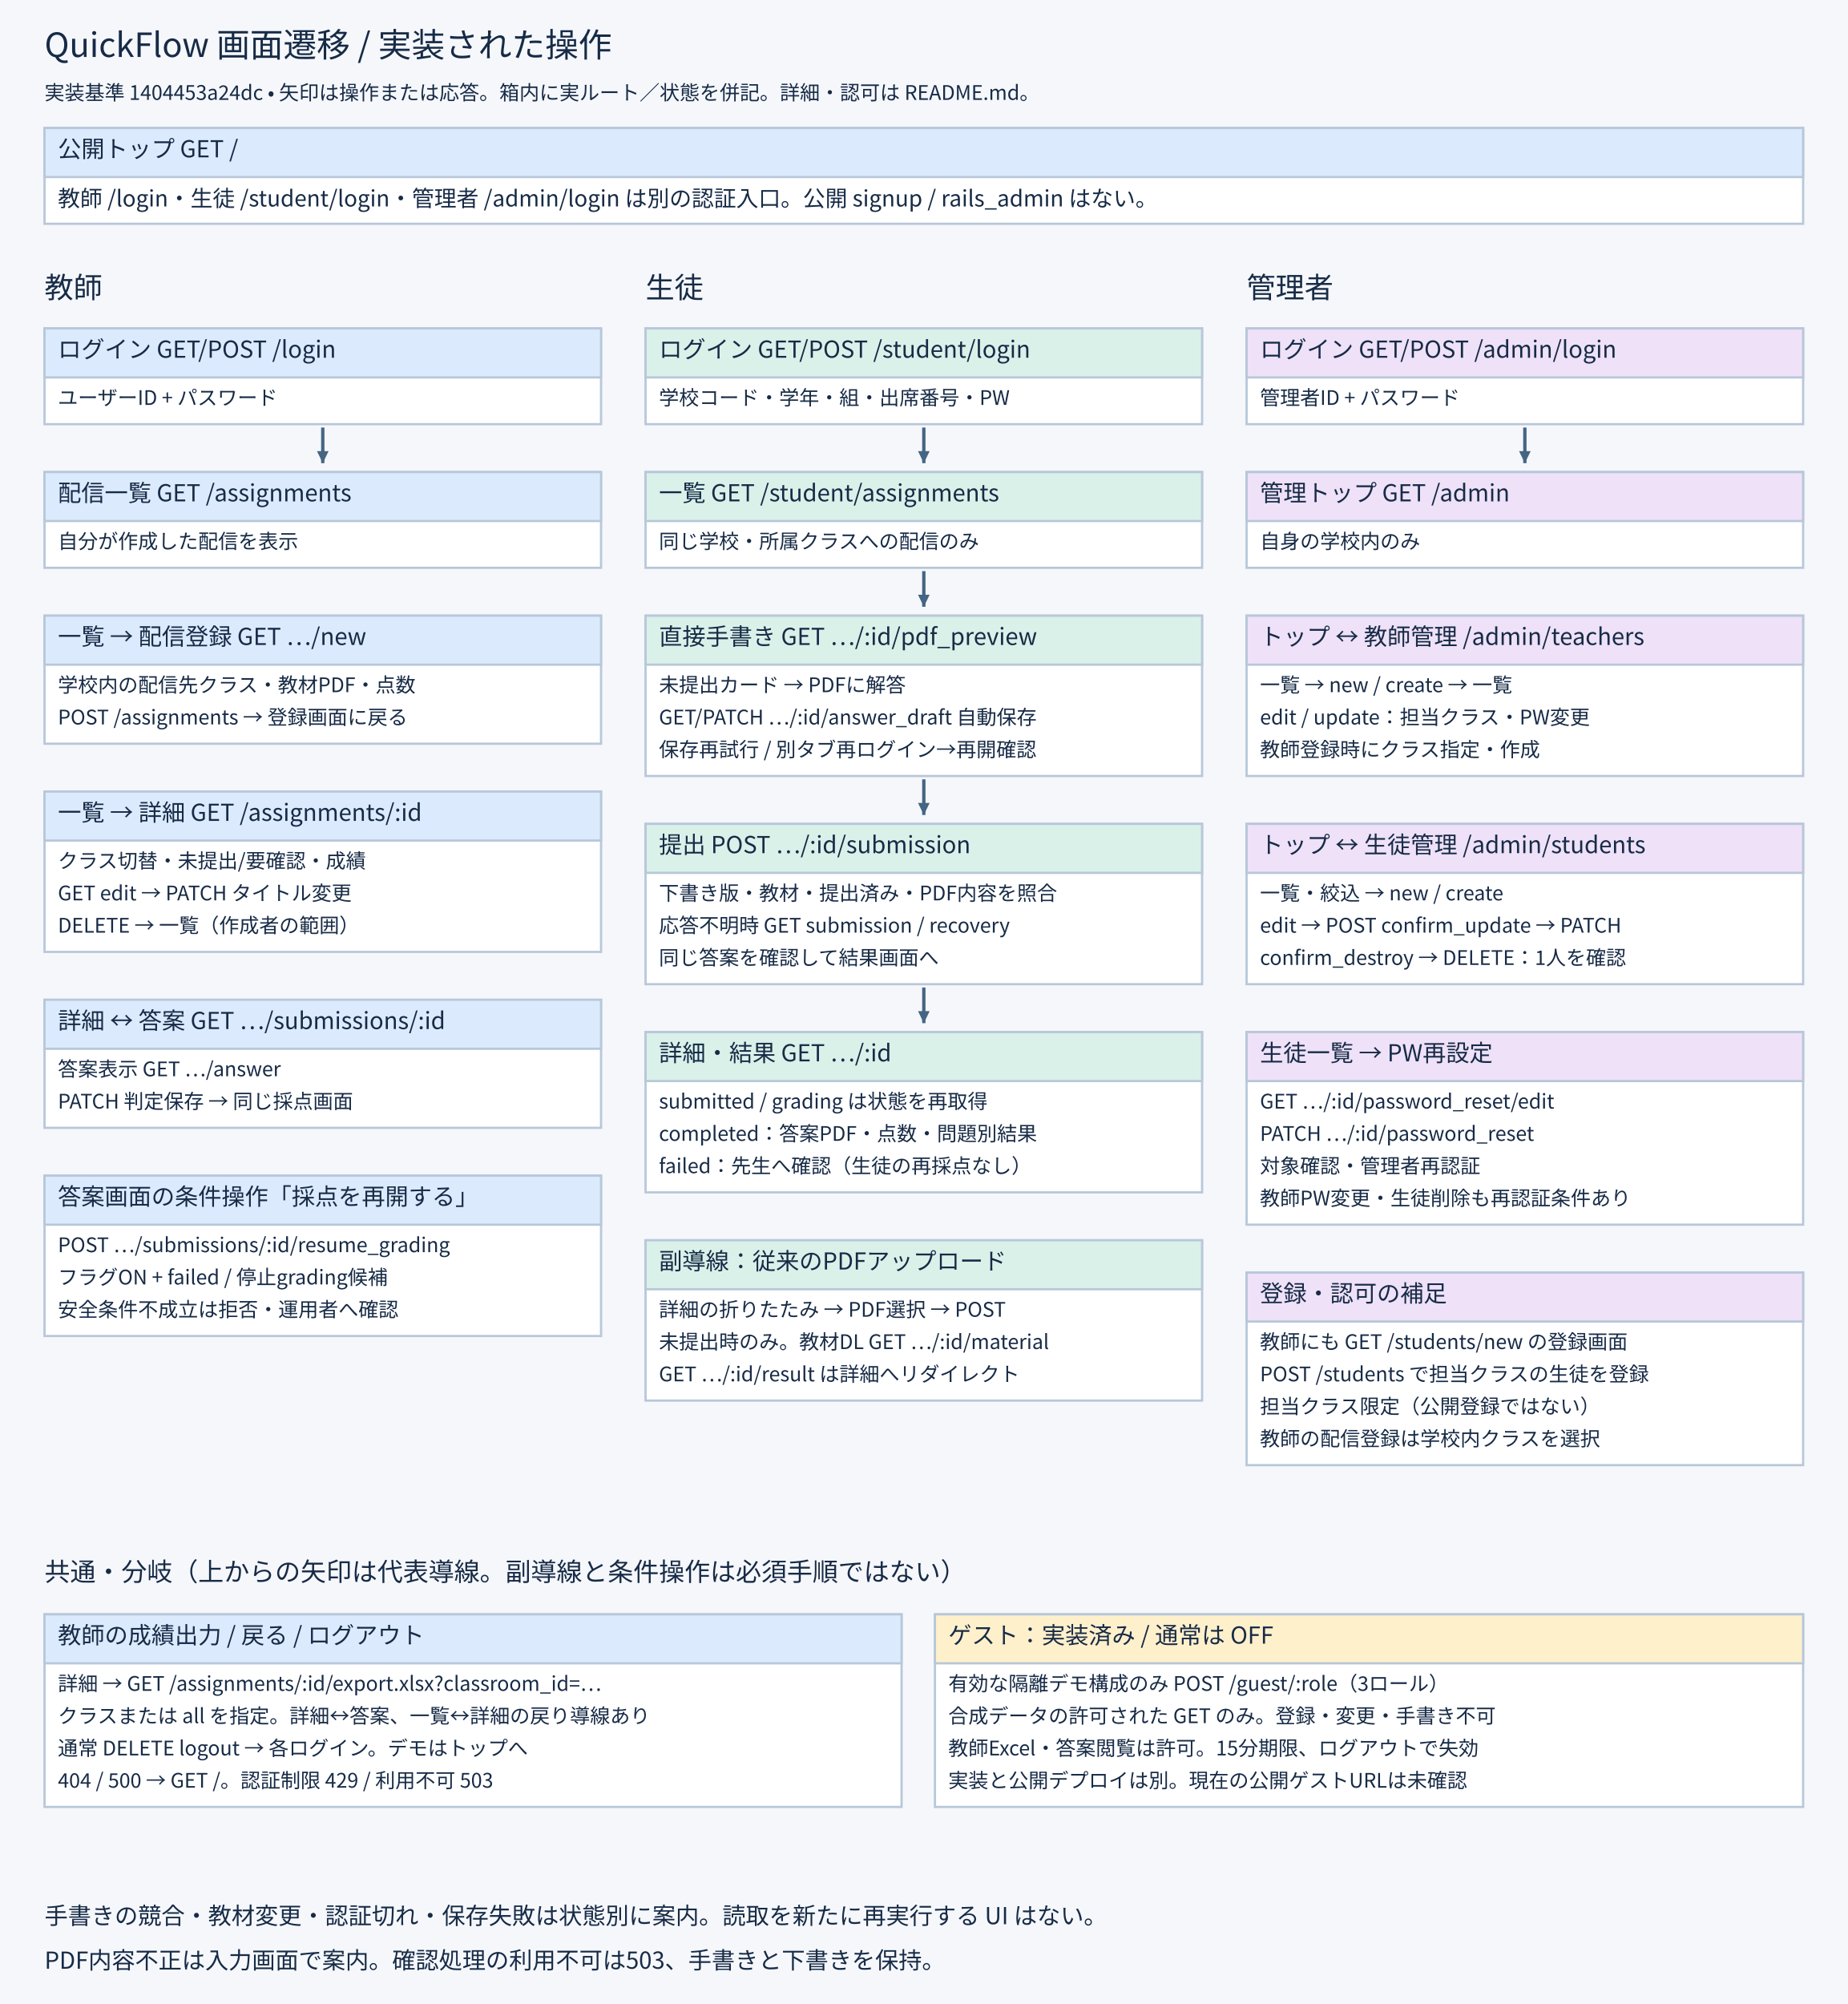
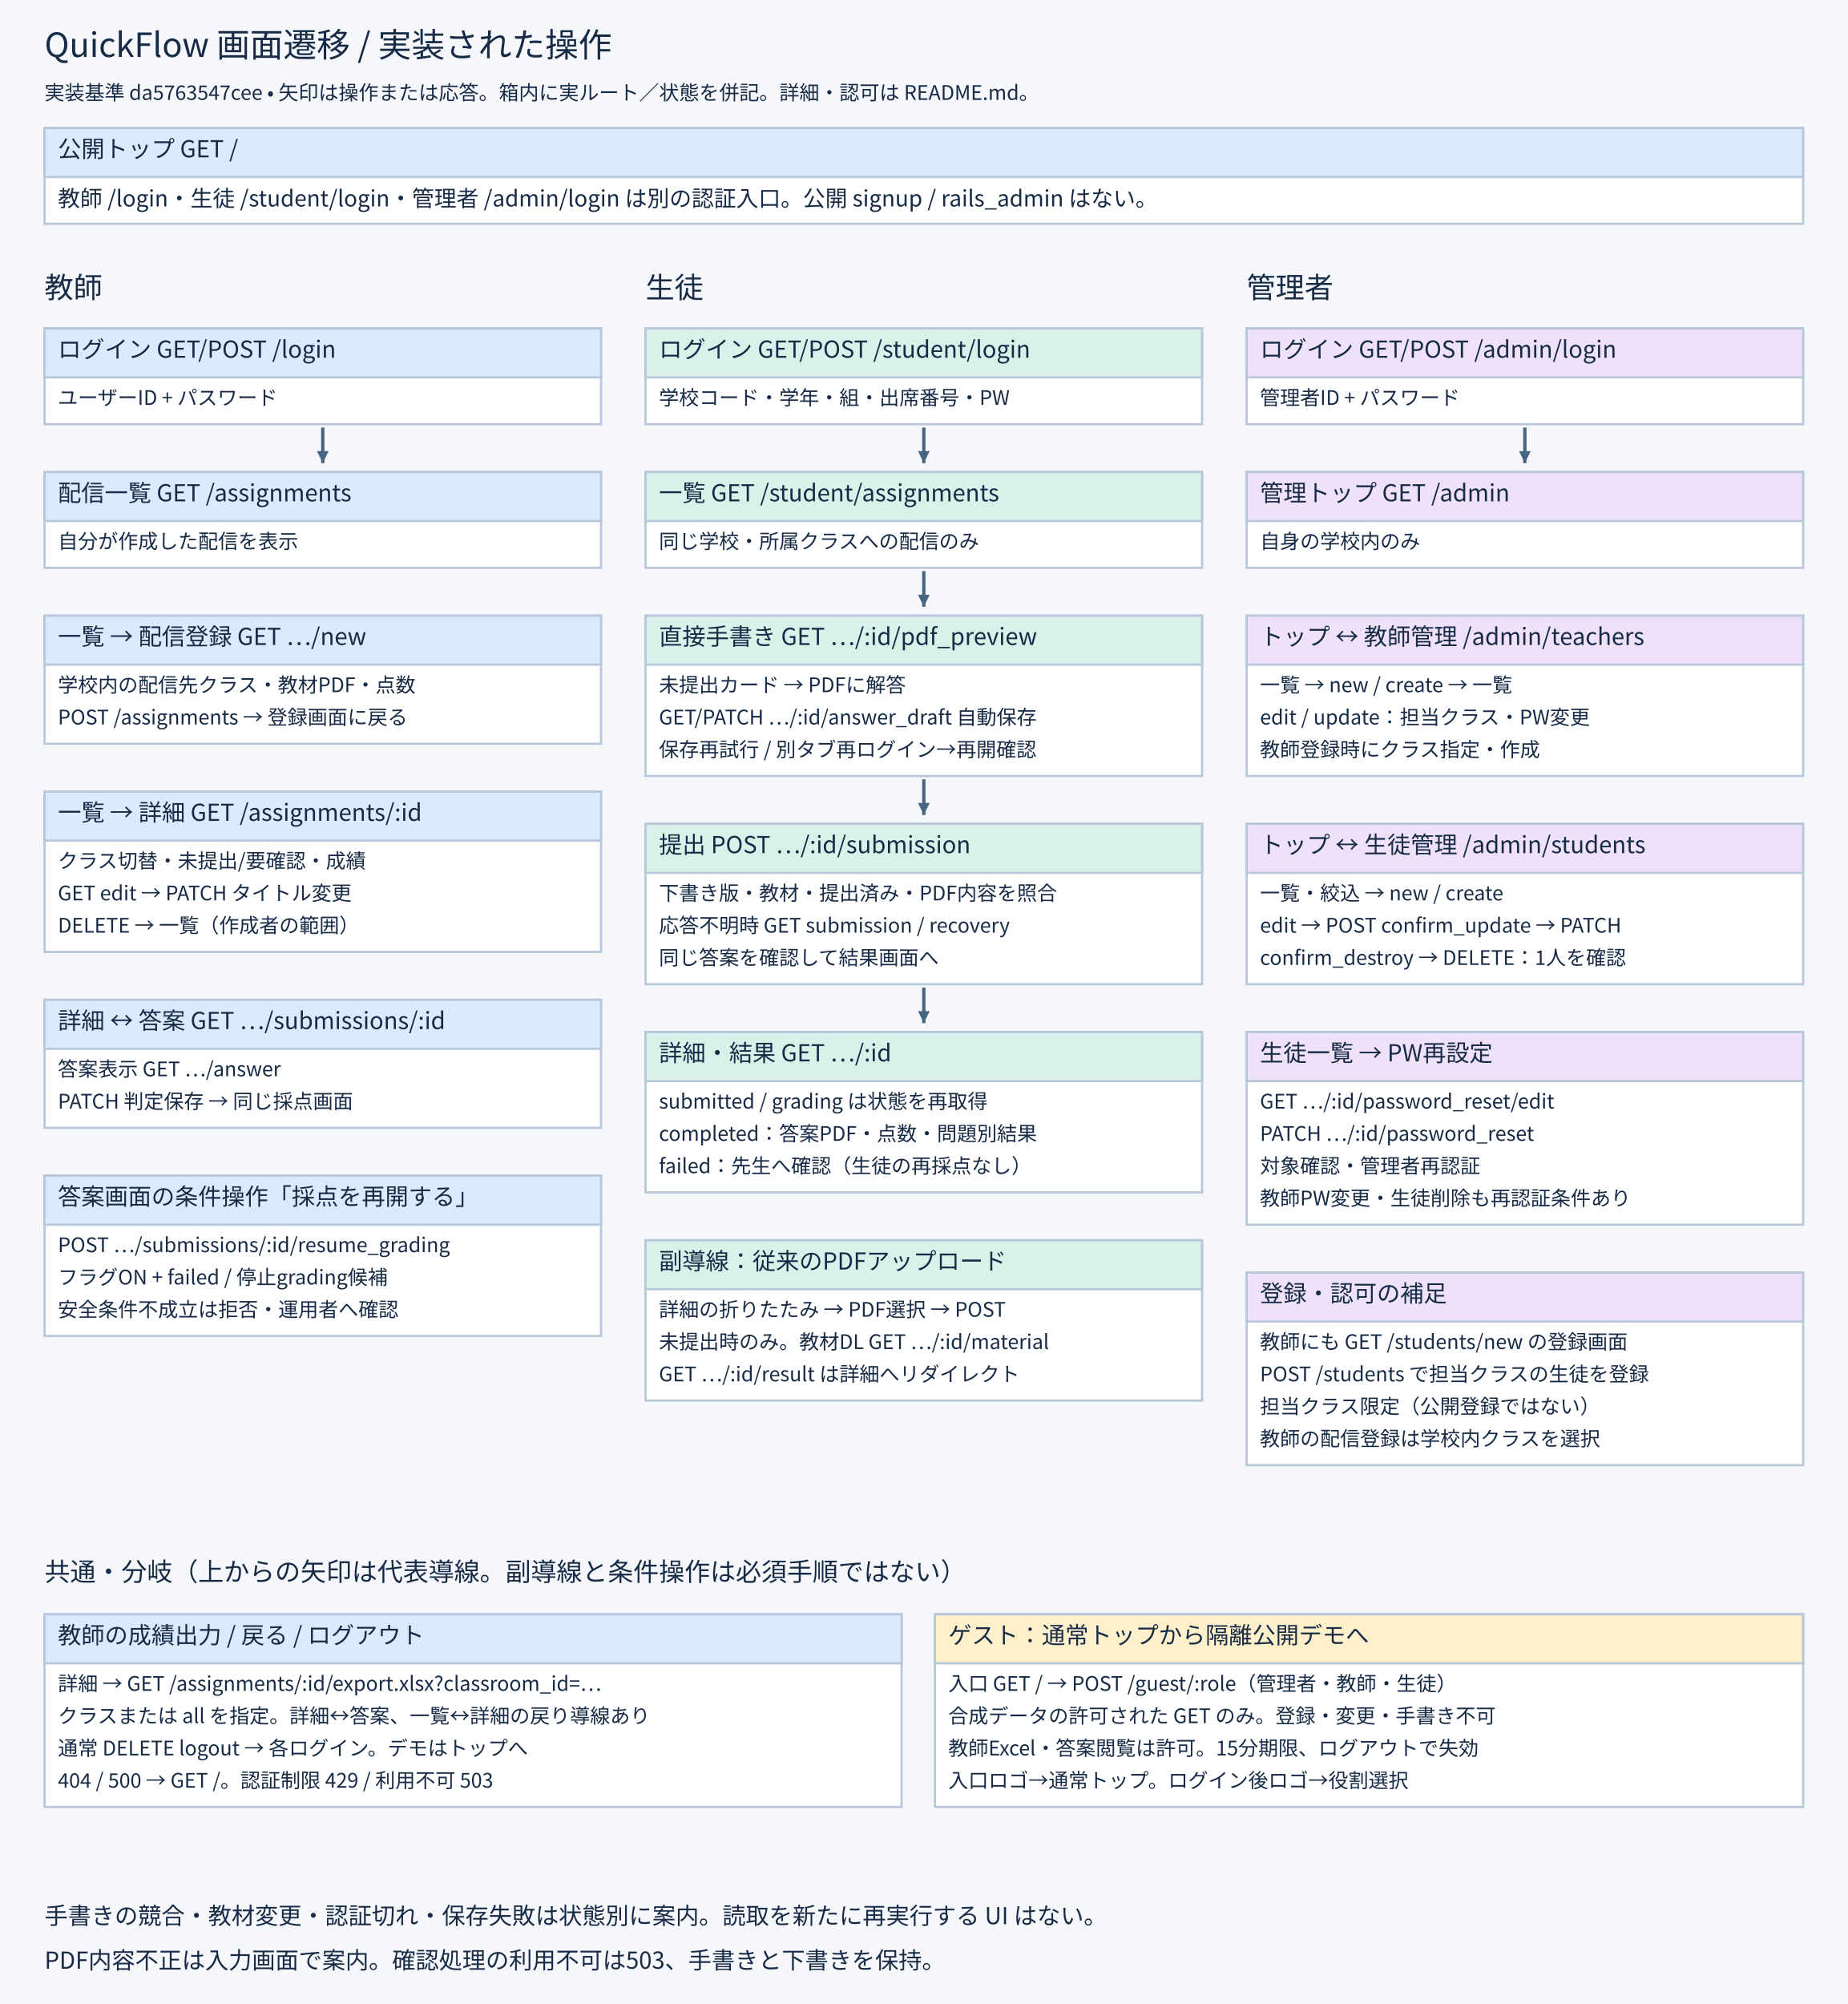
<svg xmlns="http://www.w3.org/2000/svg" width="1660" height="1800" viewBox="0 0 1660 1800" font-family="Hiragino Sans, Noto Sans CJK JP, sans-serif">
  <rect x="0" y="0" width="1660" height="1800" fill="#f5f7fb" stroke="#f5f7fb" stroke-width="2" />
  <text x="40" y="25" dominant-baseline="text-before-edge" font-size="30" fill="#172b46">QuickFlow 画面遷移 / 実装された操作</text>
-   <text x="40" y="74" dominant-baseline="text-before-edge" font-size="18" fill="#172b46">実装基準 1404453a24dc  •  矢印は操作または応答。箱内に実ルート／状態を併記。詳細・認可は README.md。</text>
+   <text x="40" y="74" dominant-baseline="text-before-edge" font-size="18" fill="#172b46">実装基準 da5763547cee  •  矢印は操作または応答。箱内に実ルート／状態を併記。詳細・認可は README.md。</text>
  <rect x="40" y="115" width="1580" height="86" fill="#ffffff" stroke="#b8c7d9" stroke-width="2" />
  <rect x="40" y="115" width="1580" height="44" fill="#dceafe" stroke="#b8c7d9" stroke-width="2" />
  <text x="52" y="123" dominant-baseline="text-before-edge" font-size="21" fill="#172b46">公開トップ GET /</text>
  <text x="52" y="168" dominant-baseline="text-before-edge" font-size="20" fill="#172b46">教師 /login・生徒 /student/login・管理者 /admin/login は別の認証入口。公開 signup / rails_admin はない。</text>
  <text x="40" y="245" dominant-baseline="text-before-edge" font-size="26" fill="#172b46">教師</text>
  <rect x="40" y="295" width="500" height="86" fill="#ffffff" stroke="#b8c7d9" stroke-width="2" />
  <rect x="40" y="295" width="500" height="44" fill="#dceafe" stroke="#b8c7d9" stroke-width="2" />
  <text x="52" y="303" dominant-baseline="text-before-edge" font-size="21" fill="#172b46">ログイン GET/POST /login</text>
  <text x="52" y="348" dominant-baseline="text-before-edge" font-size="18" fill="#172b46">ユーザーID + パスワード</text>
  <path d="M290,384 L290,416" stroke="#456583" stroke-width="3" fill="none" />
  <polygon points="290,416 284.78,405.195 295.22,405.195" fill="#456583" />
  <rect x="40" y="424" width="500" height="86" fill="#ffffff" stroke="#b8c7d9" stroke-width="2" />
  <rect x="40" y="424" width="500" height="44" fill="#dceafe" stroke="#b8c7d9" stroke-width="2" />
  <text x="52" y="432" dominant-baseline="text-before-edge" font-size="21" fill="#172b46">配信一覧 GET /assignments</text>
  <text x="52" y="477" dominant-baseline="text-before-edge" font-size="18" fill="#172b46">自分が作成した配信を表示</text>
  <rect x="40" y="553" width="500" height="115" fill="#ffffff" stroke="#b8c7d9" stroke-width="2" />
  <rect x="40" y="553" width="500" height="44" fill="#dceafe" stroke="#b8c7d9" stroke-width="2" />
  <text x="52" y="561" dominant-baseline="text-before-edge" font-size="21" fill="#172b46">一覧 → 配信登録 GET …/new</text>
  <text x="52" y="606" dominant-baseline="text-before-edge" font-size="18" fill="#172b46">学校内の配信先クラス・教材PDF・点数</text>
  <text x="52" y="635" dominant-baseline="text-before-edge" font-size="18" fill="#172b46">POST /assignments → 登録画面に戻る</text>
  <rect x="40" y="711" width="500" height="144" fill="#ffffff" stroke="#b8c7d9" stroke-width="2" />
  <rect x="40" y="711" width="500" height="44" fill="#dceafe" stroke="#b8c7d9" stroke-width="2" />
  <text x="52" y="719" dominant-baseline="text-before-edge" font-size="21" fill="#172b46">一覧 → 詳細 GET /assignments/:id</text>
  <text x="52" y="764" dominant-baseline="text-before-edge" font-size="18" fill="#172b46">クラス切替・未提出/要確認・成績</text>
  <text x="52" y="793" dominant-baseline="text-before-edge" font-size="18" fill="#172b46">GET edit → PATCH タイトル変更</text>
  <text x="52" y="822" dominant-baseline="text-before-edge" font-size="18" fill="#172b46">DELETE → 一覧（作成者の範囲）</text>
  <rect x="40" y="898" width="500" height="115" fill="#ffffff" stroke="#b8c7d9" stroke-width="2" />
  <rect x="40" y="898" width="500" height="44" fill="#dceafe" stroke="#b8c7d9" stroke-width="2" />
  <text x="52" y="906" dominant-baseline="text-before-edge" font-size="21" fill="#172b46">詳細 ↔ 答案 GET …/submissions/:id</text>
  <text x="52" y="951" dominant-baseline="text-before-edge" font-size="18" fill="#172b46">答案表示 GET …/answer</text>
  <text x="52" y="980" dominant-baseline="text-before-edge" font-size="18" fill="#172b46">PATCH 判定保存 → 同じ採点画面</text>
  <rect x="40" y="1056" width="500" height="144" fill="#ffffff" stroke="#b8c7d9" stroke-width="2" />
  <rect x="40" y="1056" width="500" height="44" fill="#dceafe" stroke="#b8c7d9" stroke-width="2" />
  <text x="52" y="1064" dominant-baseline="text-before-edge" font-size="21" fill="#172b46">答案画面の条件操作「採点を再開する」</text>
  <text x="52" y="1109" dominant-baseline="text-before-edge" font-size="18" fill="#172b46">POST …/submissions/:id/resume_grading</text>
  <text x="52" y="1138" dominant-baseline="text-before-edge" font-size="18" fill="#172b46">フラグON + failed / 停止grading候補</text>
  <text x="52" y="1167" dominant-baseline="text-before-edge" font-size="18" fill="#172b46">安全条件不成立は拒否・運用者へ確認</text>
  <text x="580" y="245" dominant-baseline="text-before-edge" font-size="26" fill="#172b46">生徒</text>
  <rect x="580" y="295" width="500" height="86" fill="#ffffff" stroke="#b8c7d9" stroke-width="2" />
  <rect x="580" y="295" width="500" height="44" fill="#d9f1e9" stroke="#b8c7d9" stroke-width="2" />
  <text x="592" y="303" dominant-baseline="text-before-edge" font-size="21" fill="#172b46">ログイン GET/POST /student/login</text>
  <text x="592" y="348" dominant-baseline="text-before-edge" font-size="18" fill="#172b46">学校コード・学年・組・出席番号・PW</text>
  <path d="M830,384 L830,416" stroke="#456583" stroke-width="3" fill="none" />
  <polygon points="830,416 824.78,405.195 835.22,405.195" fill="#456583" />
  <rect x="580" y="424" width="500" height="86" fill="#ffffff" stroke="#b8c7d9" stroke-width="2" />
  <rect x="580" y="424" width="500" height="44" fill="#d9f1e9" stroke="#b8c7d9" stroke-width="2" />
  <text x="592" y="432" dominant-baseline="text-before-edge" font-size="21" fill="#172b46">一覧 GET /student/assignments</text>
  <text x="592" y="477" dominant-baseline="text-before-edge" font-size="18" fill="#172b46">同じ学校・所属クラスへの配信のみ</text>
  <path d="M830,513 L830,545" stroke="#456583" stroke-width="3" fill="none" />
  <polygon points="830,545 824.78,534.195 835.22,534.195" fill="#456583" />
  <rect x="580" y="553" width="500" height="144" fill="#ffffff" stroke="#b8c7d9" stroke-width="2" />
  <rect x="580" y="553" width="500" height="44" fill="#d9f1e9" stroke="#b8c7d9" stroke-width="2" />
  <text x="592" y="561" dominant-baseline="text-before-edge" font-size="21" fill="#172b46">直接手書き GET …/:id/pdf_preview</text>
  <text x="592" y="606" dominant-baseline="text-before-edge" font-size="18" fill="#172b46">未提出カード → PDFに解答</text>
  <text x="592" y="635" dominant-baseline="text-before-edge" font-size="18" fill="#172b46">GET/PATCH …/:id/answer_draft 自動保存</text>
  <text x="592" y="664" dominant-baseline="text-before-edge" font-size="18" fill="#172b46">保存再試行 / 別タブ再ログイン→再開確認</text>
  <path d="M830,700 L830,732" stroke="#456583" stroke-width="3" fill="none" />
  <polygon points="830,732 824.78,721.195 835.22,721.195" fill="#456583" />
  <rect x="580" y="740" width="500" height="144" fill="#ffffff" stroke="#b8c7d9" stroke-width="2" />
  <rect x="580" y="740" width="500" height="44" fill="#d9f1e9" stroke="#b8c7d9" stroke-width="2" />
  <text x="592" y="748" dominant-baseline="text-before-edge" font-size="21" fill="#172b46">提出 POST …/:id/submission</text>
  <text x="592" y="793" dominant-baseline="text-before-edge" font-size="18" fill="#172b46">下書き版・教材・提出済み・PDF内容を照合</text>
  <text x="592" y="822" dominant-baseline="text-before-edge" font-size="18" fill="#172b46">応答不明時 GET submission / recovery</text>
  <text x="592" y="851" dominant-baseline="text-before-edge" font-size="18" fill="#172b46">同じ答案を確認して結果画面へ</text>
  <path d="M830,887 L830,919" stroke="#456583" stroke-width="3" fill="none" />
  <polygon points="830,919 824.78,908.195 835.22,908.195" fill="#456583" />
  <rect x="580" y="927" width="500" height="144" fill="#ffffff" stroke="#b8c7d9" stroke-width="2" />
  <rect x="580" y="927" width="500" height="44" fill="#d9f1e9" stroke="#b8c7d9" stroke-width="2" />
  <text x="592" y="935" dominant-baseline="text-before-edge" font-size="21" fill="#172b46">詳細・結果 GET …/:id</text>
  <text x="592" y="980" dominant-baseline="text-before-edge" font-size="18" fill="#172b46">submitted / grading は状態を再取得</text>
  <text x="592" y="1009" dominant-baseline="text-before-edge" font-size="18" fill="#172b46">completed：答案PDF・点数・問題別結果</text>
  <text x="592" y="1038" dominant-baseline="text-before-edge" font-size="18" fill="#172b46">failed：先生へ確認（生徒の再採点なし）</text>
  <rect x="580" y="1114" width="500" height="144" fill="#ffffff" stroke="#b8c7d9" stroke-width="2" />
  <rect x="580" y="1114" width="500" height="44" fill="#d9f1e9" stroke="#b8c7d9" stroke-width="2" />
  <text x="592" y="1122" dominant-baseline="text-before-edge" font-size="21" fill="#172b46">副導線：従来のPDFアップロード</text>
  <text x="592" y="1167" dominant-baseline="text-before-edge" font-size="18" fill="#172b46">詳細の折りたたみ → PDF選択 → POST</text>
  <text x="592" y="1196" dominant-baseline="text-before-edge" font-size="18" fill="#172b46">未提出時のみ。教材DL GET …/:id/material</text>
  <text x="592" y="1225" dominant-baseline="text-before-edge" font-size="18" fill="#172b46">GET …/:id/result は詳細へリダイレクト</text>
  <text x="1120" y="245" dominant-baseline="text-before-edge" font-size="26" fill="#172b46">管理者</text>
  <rect x="1120" y="295" width="500" height="86" fill="#ffffff" stroke="#b8c7d9" stroke-width="2" />
  <rect x="1120" y="295" width="500" height="44" fill="#eee1f8" stroke="#b8c7d9" stroke-width="2" />
  <text x="1132" y="303" dominant-baseline="text-before-edge" font-size="21" fill="#172b46">ログイン GET/POST /admin/login</text>
  <text x="1132" y="348" dominant-baseline="text-before-edge" font-size="18" fill="#172b46">管理者ID + パスワード</text>
  <path d="M1370,384 L1370,416" stroke="#456583" stroke-width="3" fill="none" />
  <polygon points="1370,416 1364.78,405.195 1375.22,405.195" fill="#456583" />
  <rect x="1120" y="424" width="500" height="86" fill="#ffffff" stroke="#b8c7d9" stroke-width="2" />
  <rect x="1120" y="424" width="500" height="44" fill="#eee1f8" stroke="#b8c7d9" stroke-width="2" />
  <text x="1132" y="432" dominant-baseline="text-before-edge" font-size="21" fill="#172b46">管理トップ GET /admin</text>
  <text x="1132" y="477" dominant-baseline="text-before-edge" font-size="18" fill="#172b46">自身の学校内のみ</text>
  <rect x="1120" y="553" width="500" height="144" fill="#ffffff" stroke="#b8c7d9" stroke-width="2" />
  <rect x="1120" y="553" width="500" height="44" fill="#eee1f8" stroke="#b8c7d9" stroke-width="2" />
  <text x="1132" y="561" dominant-baseline="text-before-edge" font-size="21" fill="#172b46">トップ ↔ 教師管理 /admin/teachers</text>
  <text x="1132" y="606" dominant-baseline="text-before-edge" font-size="18" fill="#172b46">一覧 → new / create → 一覧</text>
  <text x="1132" y="635" dominant-baseline="text-before-edge" font-size="18" fill="#172b46">edit / update：担当クラス・PW変更</text>
  <text x="1132" y="664" dominant-baseline="text-before-edge" font-size="18" fill="#172b46">教師登録時にクラス指定・作成</text>
  <rect x="1120" y="740" width="500" height="144" fill="#ffffff" stroke="#b8c7d9" stroke-width="2" />
  <rect x="1120" y="740" width="500" height="44" fill="#eee1f8" stroke="#b8c7d9" stroke-width="2" />
  <text x="1132" y="748" dominant-baseline="text-before-edge" font-size="21" fill="#172b46">トップ ↔ 生徒管理 /admin/students</text>
  <text x="1132" y="793" dominant-baseline="text-before-edge" font-size="18" fill="#172b46">一覧・絞込 → new / create</text>
  <text x="1132" y="822" dominant-baseline="text-before-edge" font-size="18" fill="#172b46">edit → POST confirm_update → PATCH</text>
  <text x="1132" y="851" dominant-baseline="text-before-edge" font-size="18" fill="#172b46">confirm_destroy → DELETE：1人を確認</text>
  <rect x="1120" y="927" width="500" height="173" fill="#ffffff" stroke="#b8c7d9" stroke-width="2" />
  <rect x="1120" y="927" width="500" height="44" fill="#eee1f8" stroke="#b8c7d9" stroke-width="2" />
  <text x="1132" y="935" dominant-baseline="text-before-edge" font-size="21" fill="#172b46">生徒一覧 → PW再設定</text>
  <text x="1132" y="980" dominant-baseline="text-before-edge" font-size="18" fill="#172b46">GET …/:id/password_reset/edit</text>
  <text x="1132" y="1009" dominant-baseline="text-before-edge" font-size="18" fill="#172b46">PATCH …/:id/password_reset</text>
  <text x="1132" y="1038" dominant-baseline="text-before-edge" font-size="18" fill="#172b46">対象確認・管理者再認証</text>
  <text x="1132" y="1067" dominant-baseline="text-before-edge" font-size="18" fill="#172b46">教師PW変更・生徒削除も再認証条件あり</text>
  <rect x="1120" y="1143" width="500" height="173" fill="#ffffff" stroke="#b8c7d9" stroke-width="2" />
  <rect x="1120" y="1143" width="500" height="44" fill="#eee1f8" stroke="#b8c7d9" stroke-width="2" />
  <text x="1132" y="1151" dominant-baseline="text-before-edge" font-size="21" fill="#172b46">登録・認可の補足</text>
  <text x="1132" y="1196" dominant-baseline="text-before-edge" font-size="18" fill="#172b46">教師にも GET /students/new の登録画面</text>
  <text x="1132" y="1225" dominant-baseline="text-before-edge" font-size="18" fill="#172b46">POST /students で担当クラスの生徒を登録</text>
  <text x="1132" y="1254" dominant-baseline="text-before-edge" font-size="18" fill="#172b46">担当クラス限定（公開登録ではない）</text>
  <text x="1132" y="1283" dominant-baseline="text-before-edge" font-size="18" fill="#172b46">教師の配信登録は学校内クラスを選択</text>
  <text x="40" y="1400" dominant-baseline="text-before-edge" font-size="23" fill="#172b46">共通・分岐（上からの矢印は代表導線。副導線と条件操作は必須手順ではない）</text>
  <rect x="40" y="1450" width="770" height="173" fill="#ffffff" stroke="#b8c7d9" stroke-width="2" />
  <rect x="40" y="1450" width="770" height="44" fill="#dceafe" stroke="#b8c7d9" stroke-width="2" />
  <text x="52" y="1458" dominant-baseline="text-before-edge" font-size="21" fill="#172b46">教師の成績出力 / 戻る / ログアウト</text>
  <text x="52" y="1503" dominant-baseline="text-before-edge" font-size="18" fill="#172b46">詳細 → GET /assignments/:id/export.xlsx?classroom_id=…</text>
  <text x="52" y="1532" dominant-baseline="text-before-edge" font-size="18" fill="#172b46">クラスまたは all を指定。詳細↔答案、一覧↔詳細の戻り導線あり</text>
  <text x="52" y="1561" dominant-baseline="text-before-edge" font-size="18" fill="#172b46">通常 DELETE logout → 各ログイン。デモはトップへ</text>
  <text x="52" y="1590" dominant-baseline="text-before-edge" font-size="18" fill="#172b46">404 / 500 → GET /。認証制限 429 / 利用不可 503</text>
  <rect x="840" y="1450" width="780" height="173" fill="#ffffff" stroke="#b8c7d9" stroke-width="2" />
  <rect x="840" y="1450" width="780" height="44" fill="#fff0cc" stroke="#b8c7d9" stroke-width="2" />
-   <text x="852" y="1458" dominant-baseline="text-before-edge" font-size="21" fill="#172b46">ゲスト：実装済み / 通常は OFF</text>
-   <text x="852" y="1503" dominant-baseline="text-before-edge" font-size="18" fill="#172b46">有効な隔離デモ構成のみ POST /guest/:role（3ロール）</text>
+   <text x="852" y="1458" dominant-baseline="text-before-edge" font-size="21" fill="#172b46">ゲスト：通常トップから隔離公開デモへ</text>
+   <text x="852" y="1503" dominant-baseline="text-before-edge" font-size="18" fill="#172b46">入口 GET / → POST /guest/:role（管理者・教師・生徒）</text>
  <text x="852" y="1532" dominant-baseline="text-before-edge" font-size="18" fill="#172b46">合成データの許可された GET のみ。登録・変更・手書き不可</text>
  <text x="852" y="1561" dominant-baseline="text-before-edge" font-size="18" fill="#172b46">教師Excel・答案閲覧は許可。15分期限、ログアウトで失効</text>
-   <text x="852" y="1590" dominant-baseline="text-before-edge" font-size="18" fill="#172b46">実装と公開デプロイは別。現在の公開ゲストURLは未確認</text>
+   <text x="852" y="1590" dominant-baseline="text-before-edge" font-size="18" fill="#172b46">入口ロゴ→通常トップ。ログイン後ロゴ→役割選択</text>
  <text x="40" y="1710" dominant-baseline="text-before-edge" font-size="21" fill="#172b46">手書きの競合・教材変更・認証切れ・保存失敗は状態別に案内。読取を新たに再実行する UI はない。</text>
  <text x="40" y="1750" dominant-baseline="text-before-edge" font-size="21" fill="#172b46">PDF内容不正は入力画面で案内。確認処理の利用不可は503、手書きと下書きを保持。</text>
</svg>
